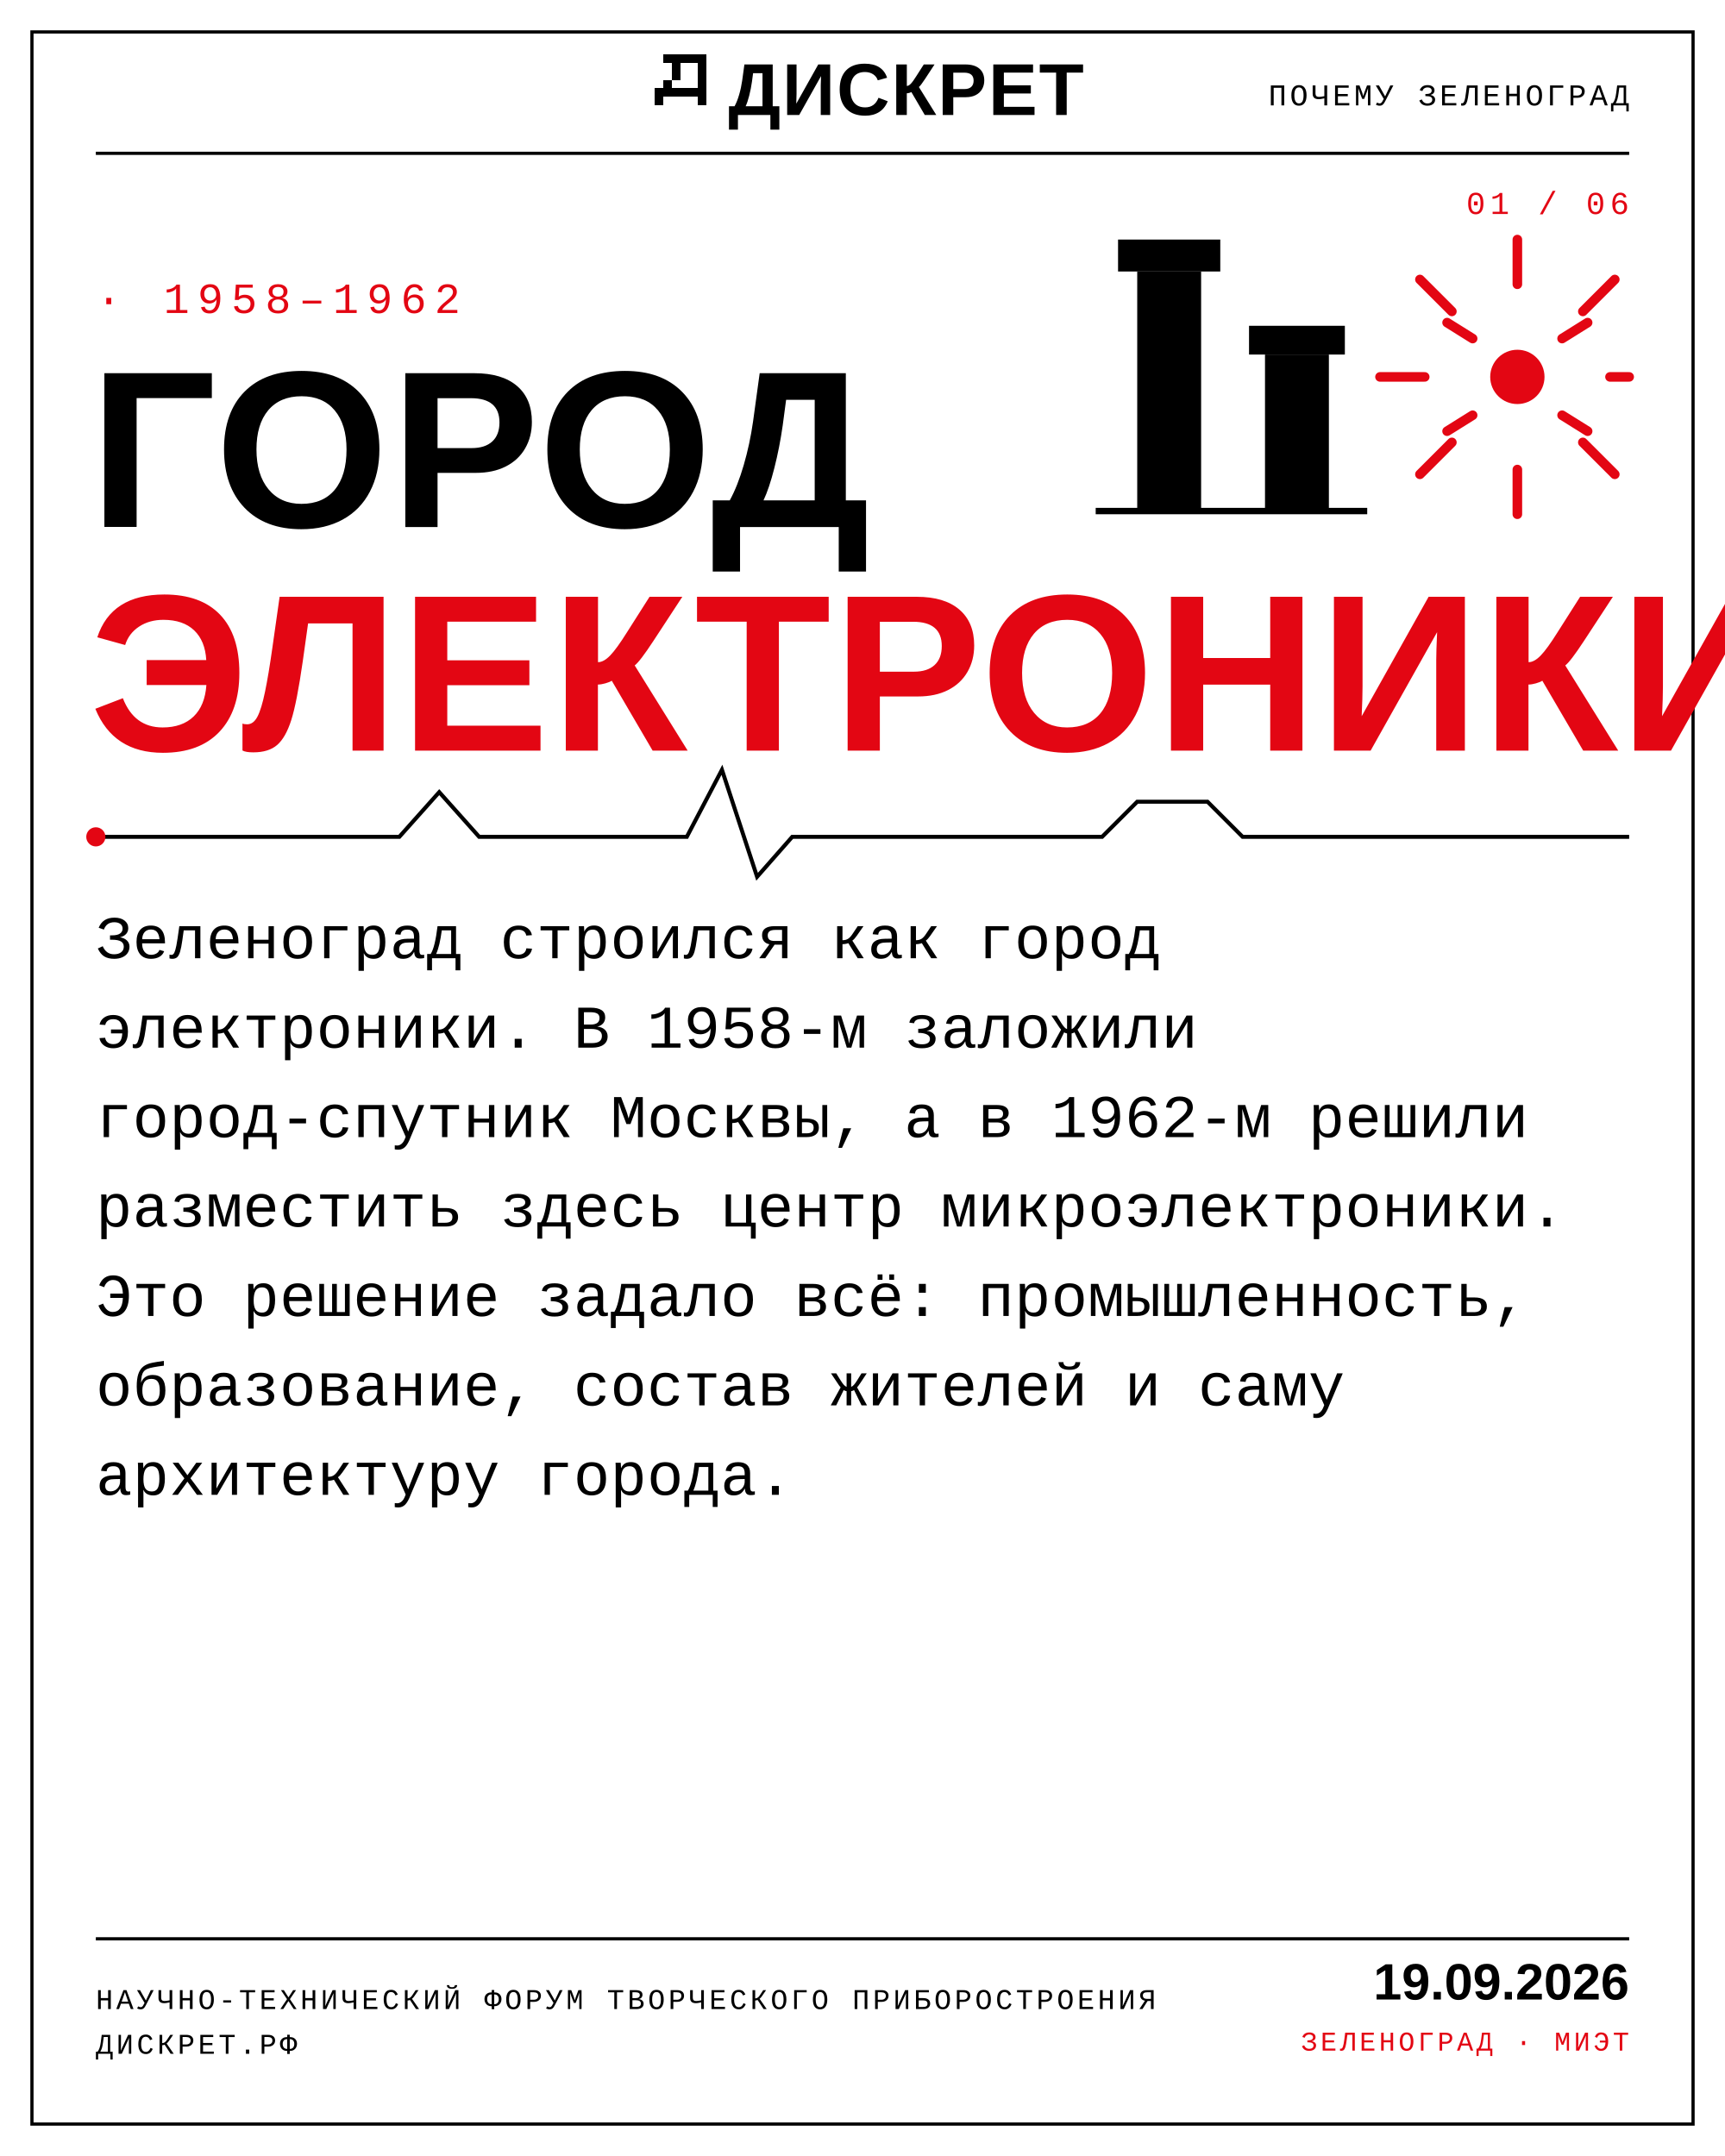
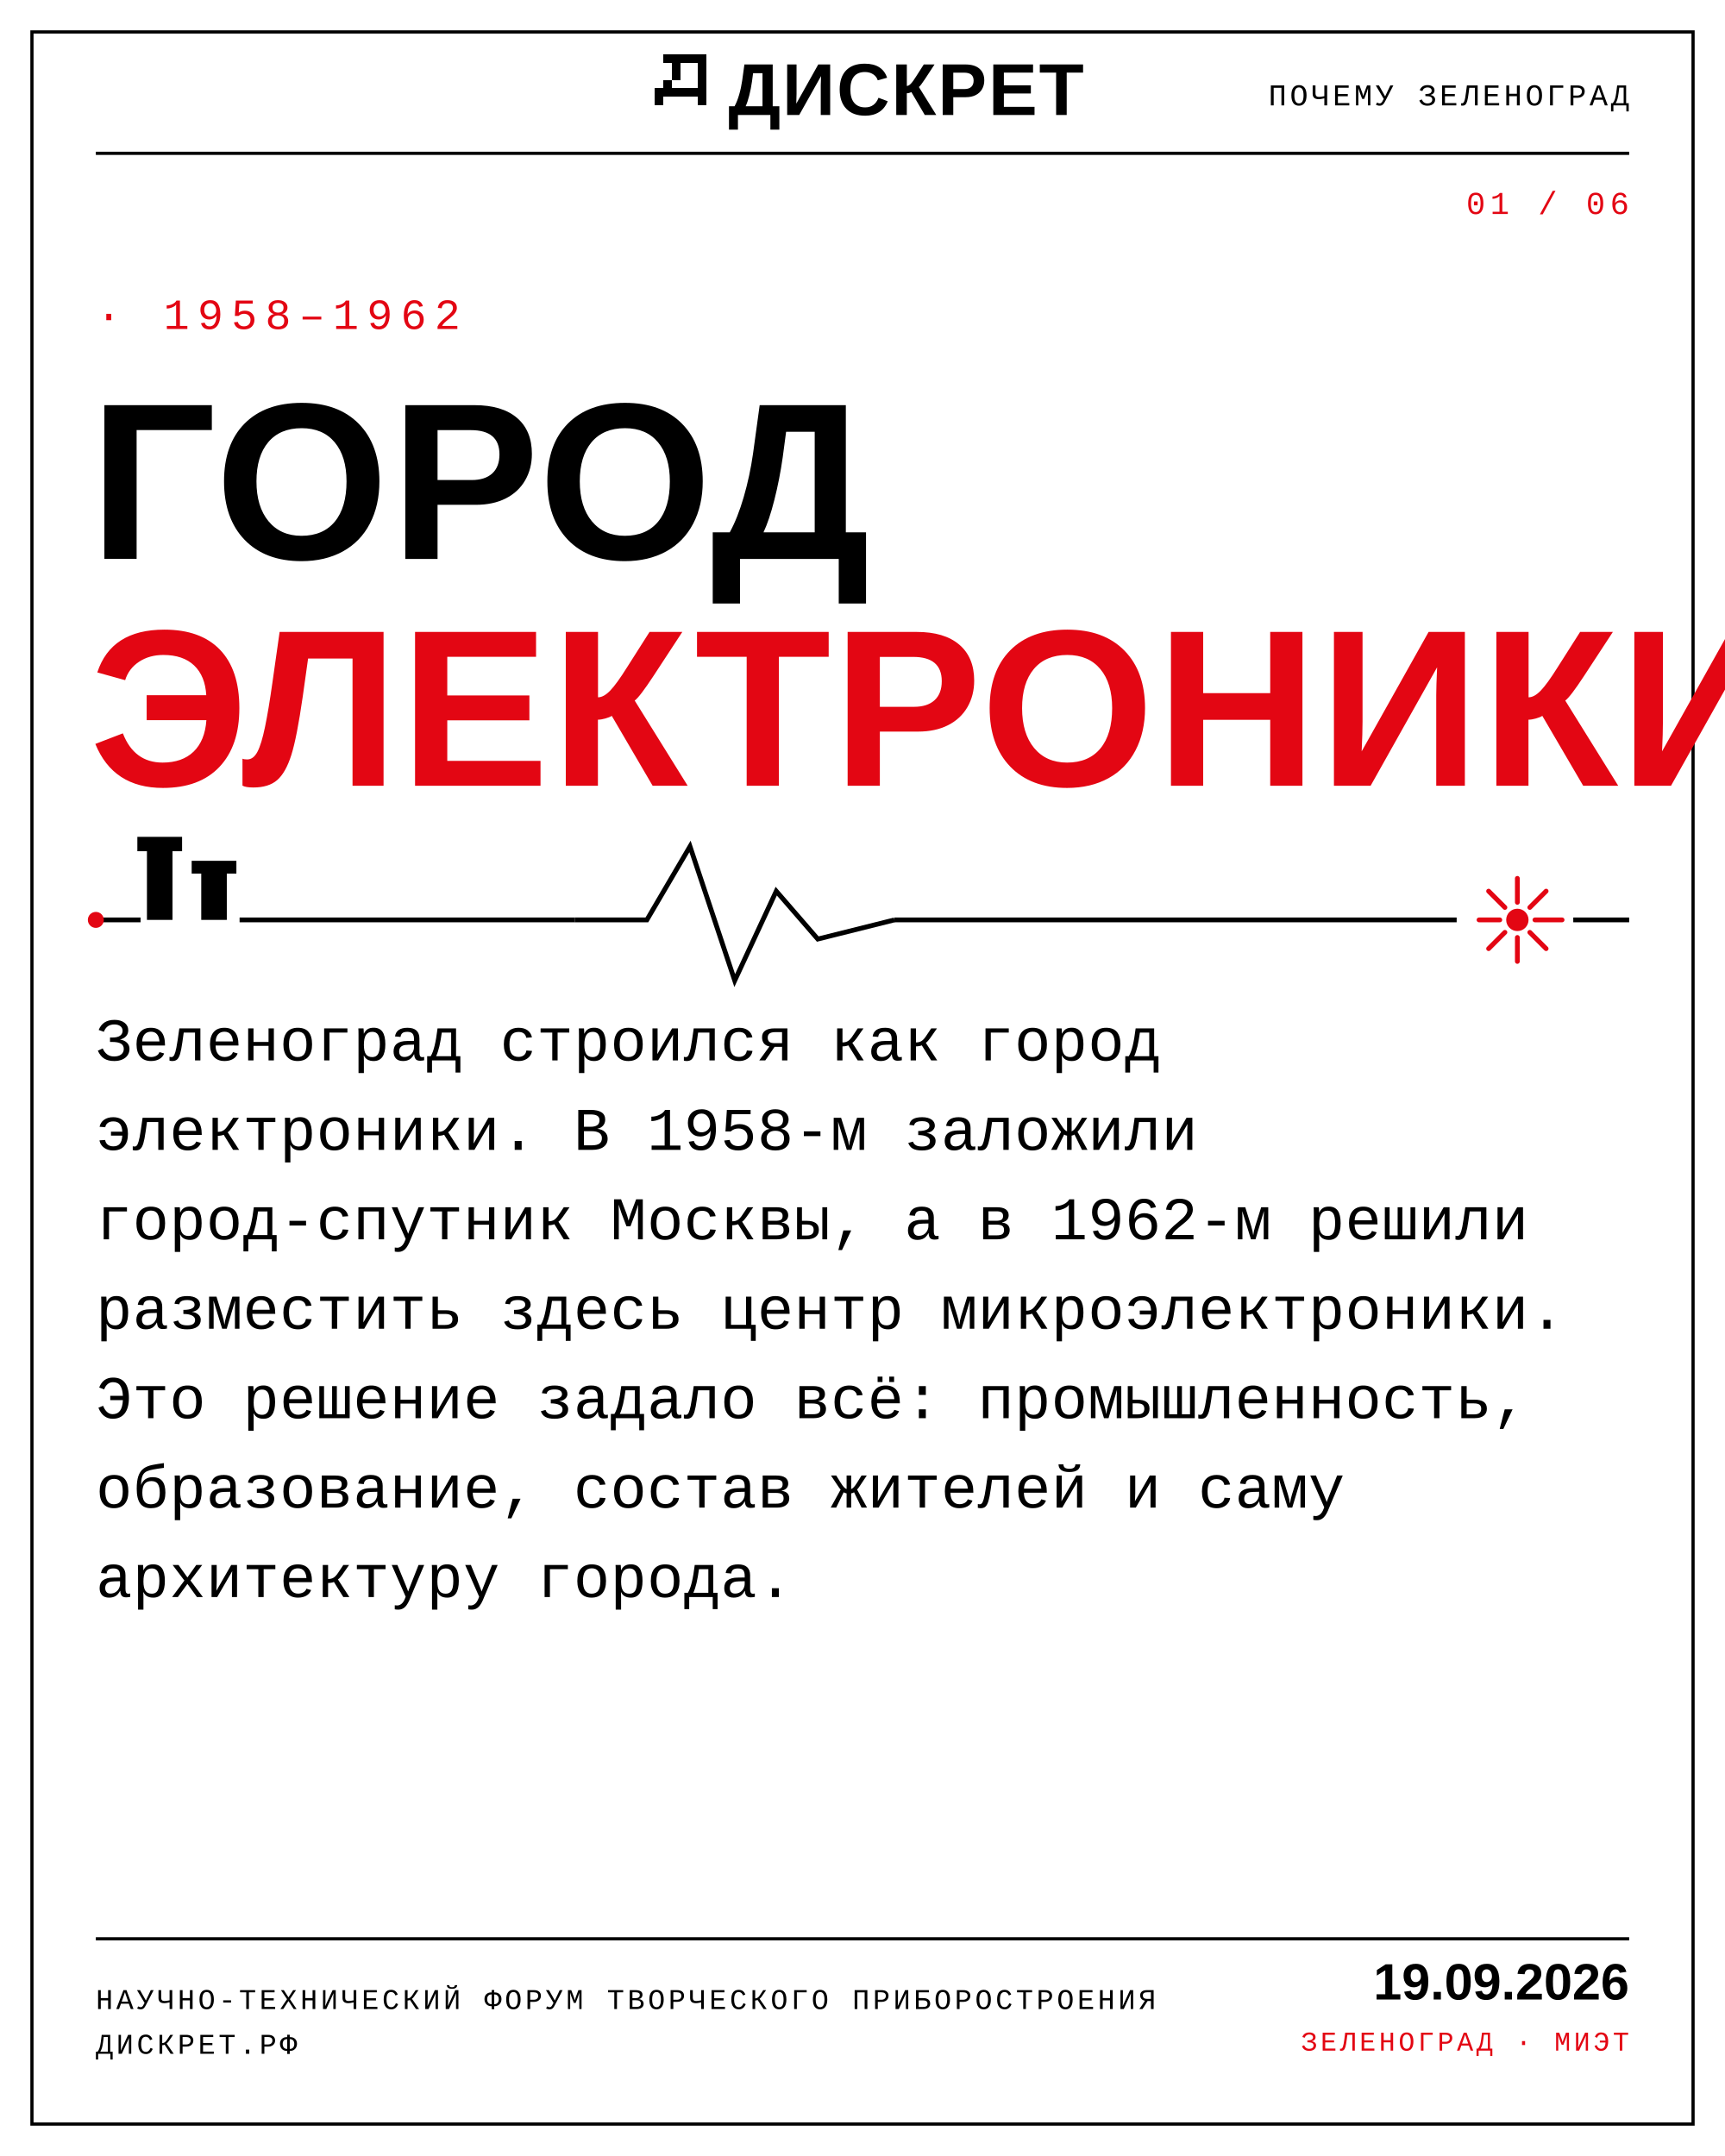
<svg xmlns="http://www.w3.org/2000/svg" width="1080" height="1350" viewBox="0 0 1080 1350" fill="none" font-family="'Arial Narrow','Helvetica Neue',Arial,sans-serif">
  <defs>
    <g id="logoD" shape-rendering="crispEdges" transform="scale(0.66667)">
      <rect x="10" y="0" width="2" height="12" />
      <rect x="2" y="0" width="8" height="2" />
      <rect x="4" y="2" width="2" height="4" />
      <rect x="2" y="6" width="2" height="2" />
      <rect x="0" y="8" width="12" height="2" />
      <rect x="0" y="10" width="2" height="2" />
    </g>
  </defs>
  <rect width="1080" height="1350" fill="#FFFFFF" />
  <rect x="20" y="20" width="1040" height="1310" fill="none" stroke="#000" stroke-width="2" />
  <use href="#logoD" fill="#000" transform="translate(410,34) scale(4.0)" />
  <text x="456" y="72" font-weight="800" font-size="46" letter-spacing="1" fill="#000">ДИСКРЕТ</text>
  <text x="1020" y="66" text-anchor="end" font-family="'Courier New',monospace" font-size="19" letter-spacing="2" fill="#000">ПОЧЕМУ ЗЕЛЕНОГРАД</text>
  <line x1="60" y1="96" x2="1020" y2="96" stroke="#000" stroke-width="2" />
  <text x="1020" y="134" text-anchor="end" font-family="'Courier New',monospace" font-size="20" letter-spacing="3" fill="#E30613">01 / 06</text>
-   <text x="60" y="196" font-family="'Courier New',monospace" font-size="27" letter-spacing="5" fill="#E30613">· 1958–1962</text>
+   <text x="60" y="206" font-family="'Courier New',monospace" font-size="27" letter-spacing="5" fill="#E30613">· 1958–1962</text>
+   <text x="56" y="350" font-weight="800" font-size="140" letter-spacing="1" fill="#000">ГОРОД</text>
+   <text x="56" y="492" font-weight="800" font-size="140" letter-spacing="1" fill="#E30613" textLength="960" lengthAdjust="spacingAndGlyphs">ЭЛЕКТРОНИКИ</text>
+   <g stroke="#000" stroke-width="3" fill="none">
+     <line x1="60" y1="576" x2="88" y2="576" />
+     <line x1="150" y1="576" x2="360" y2="576" />
+     <polyline points="360,576 405,576 432,530 460,614 486,558 512,588 560,576" />
+     <line x1="560" y1="576" x2="912" y2="576" />
+   </g>
  <g fill="#000">
-     <rect x="700" y="150" width="64" height="20" />
-     <rect x="712" y="170" width="40" height="150" />
-     <rect x="782" y="204" width="60" height="18" />
-     <rect x="792" y="222" width="40" height="98" />
+     <rect x="92" y="532" width="16" height="44" />
+     <rect x="86" y="524" width="28" height="9" />
+     <rect x="126" y="546" width="16" height="30" />
+     <rect x="120" y="539" width="28" height="8" />
  </g>
-   <line x1="686" y1="320" x2="856" y2="320" stroke="#000" stroke-width="4" />
-   <g stroke="#E30613" stroke-width="6" stroke-linecap="round">
-     <line x1="950" y1="178" x2="950" y2="150" />
-     <line x1="950" y1="294" x2="950" y2="322" />
-     <line x1="892" y1="236" x2="864" y2="236" />
-     <line x1="1008" y1="236" x2="1020" y2="236" />
-     <line x1="909" y1="195" x2="889" y2="175" />
-     <line x1="991" y1="195" x2="1011" y2="175" />
-     <line x1="909" y1="277" x2="889" y2="297" />
-     <line x1="991" y1="277" x2="1011" y2="297" />
-     <line x1="922" y1="212" x2="906" y2="202" />
-     <line x1="978" y1="212" x2="994" y2="202" />
-     <line x1="922" y1="260" x2="906" y2="270" />
-     <line x1="978" y1="260" x2="994" y2="270" />
+   <g stroke="#E30613" stroke-width="3" stroke-linecap="round">
+     <line x1="961" y1="576" x2="978" y2="576" />
+     <line x1="939" y1="576" x2="926" y2="576" />
+     <line x1="950" y1="565" x2="950" y2="550" />
+     <line x1="950" y1="587" x2="950" y2="602" />
+     <line x1="957.8" y1="568.2" x2="968" y2="558" />
+     <line x1="942.2" y1="583.8" x2="932" y2="594" />
+     <line x1="957.8" y1="583.8" x2="968" y2="594" />
+     <line x1="942.2" y1="568.2" x2="932" y2="558" />
  </g>
-   <circle cx="950" cy="236" r="17" fill="#E30613" />
-   <text x="56" y="330" font-weight="800" font-size="140" letter-spacing="1" fill="#000">ГОРОД</text>
-   <text x="56" y="470" font-weight="800" font-size="140" letter-spacing="1" fill="#E30613">ЭЛЕКТРОНИКИ</text>
-   <polyline points="60,524 250,524 275,496 300,524 430,524 452,482 474,549 496,524 690,524 712,502 756,502 778,524 1020,524" fill="none" stroke="#000" stroke-width="2.5" />
-   <circle cx="60" cy="524" r="6" fill="#E30613" />
-   <text x="60" y="600" font-family="'Courier New',monospace" font-size="38" letter-spacing="0.2" fill="#000">Зеленоград строился как город</text>
-   <text x="60" y="656" font-family="'Courier New',monospace" font-size="38" letter-spacing="0.2" fill="#000">электроники. В 1958-м заложили</text>
-   <text x="60" y="712" font-family="'Courier New',monospace" font-size="38" letter-spacing="0.2" fill="#000">город-спутник Москвы, а в 1962-м решили</text>
-   <text x="60" y="768" font-family="'Courier New',monospace" font-size="38" letter-spacing="0.2" fill="#000">разместить здесь центр микроэлектроники.</text>
-   <text x="60" y="824" font-family="'Courier New',monospace" font-size="38" letter-spacing="0.2" fill="#000">Это решение задало всё: промышленность,</text>
-   <text x="60" y="880" font-family="'Courier New',monospace" font-size="38" letter-spacing="0.2" fill="#000">образование, состав жителей и саму</text>
-   <text x="60" y="936" font-family="'Courier New',monospace" font-size="38" letter-spacing="0.2" fill="#000">архитектуру города.</text>
+   <circle cx="950" cy="576" r="7" fill="#E30613" />
+   <circle cx="60" cy="576" r="5" fill="#E30613" />
+   <line x1="985" y1="576" x2="1020" y2="576" stroke="#000" stroke-width="3" />
+   <text x="60" y="664" font-family="'Courier New',monospace" font-size="38" letter-spacing="0.2" fill="#000">Зеленоград строился как город</text>
+   <text x="60" y="720" font-family="'Courier New',monospace" font-size="38" letter-spacing="0.2" fill="#000">электроники. В 1958-м заложили</text>
+   <text x="60" y="776" font-family="'Courier New',monospace" font-size="38" letter-spacing="0.2" fill="#000">город-спутник Москвы, а в 1962-м решили</text>
+   <text x="60" y="832" font-family="'Courier New',monospace" font-size="38" letter-spacing="0.2" fill="#000">разместить здесь центр микроэлектроники.</text>
+   <text x="60" y="888" font-family="'Courier New',monospace" font-size="38" letter-spacing="0.2" fill="#000">Это решение задало всё: промышленность,</text>
+   <text x="60" y="944" font-family="'Courier New',monospace" font-size="38" letter-spacing="0.2" fill="#000">образование, состав жителей и саму</text>
+   <text x="60" y="1000" font-family="'Courier New',monospace" font-size="38" letter-spacing="0.2" fill="#000">архитектуру города.</text>
  <line x1="60" y1="1214" x2="1020" y2="1214" stroke="#000" stroke-width="2" />
  <text x="60" y="1258" font-family="'Courier New',monospace" font-size="18" letter-spacing="2" fill="#000">НАУЧНО-ТЕХНИЧЕСКИЙ ФОРУМ ТВОРЧЕСКОГО ПРИБОРОСТРОЕНИЯ</text>
  <text x="60" y="1286" font-family="'Courier New',monospace" font-size="18" letter-spacing="2" fill="#000">ДИСКРЕТ.РФ</text>
  <text x="1020" y="1252" text-anchor="end" font-weight="800" font-size="32" fill="#000">19.09.2026</text>
  <text x="1020" y="1284" text-anchor="end" font-family="'Courier New',monospace" font-size="17" letter-spacing="2" fill="#E30613">ЗЕЛЕНОГРАД · МИЭТ</text>
</svg>
